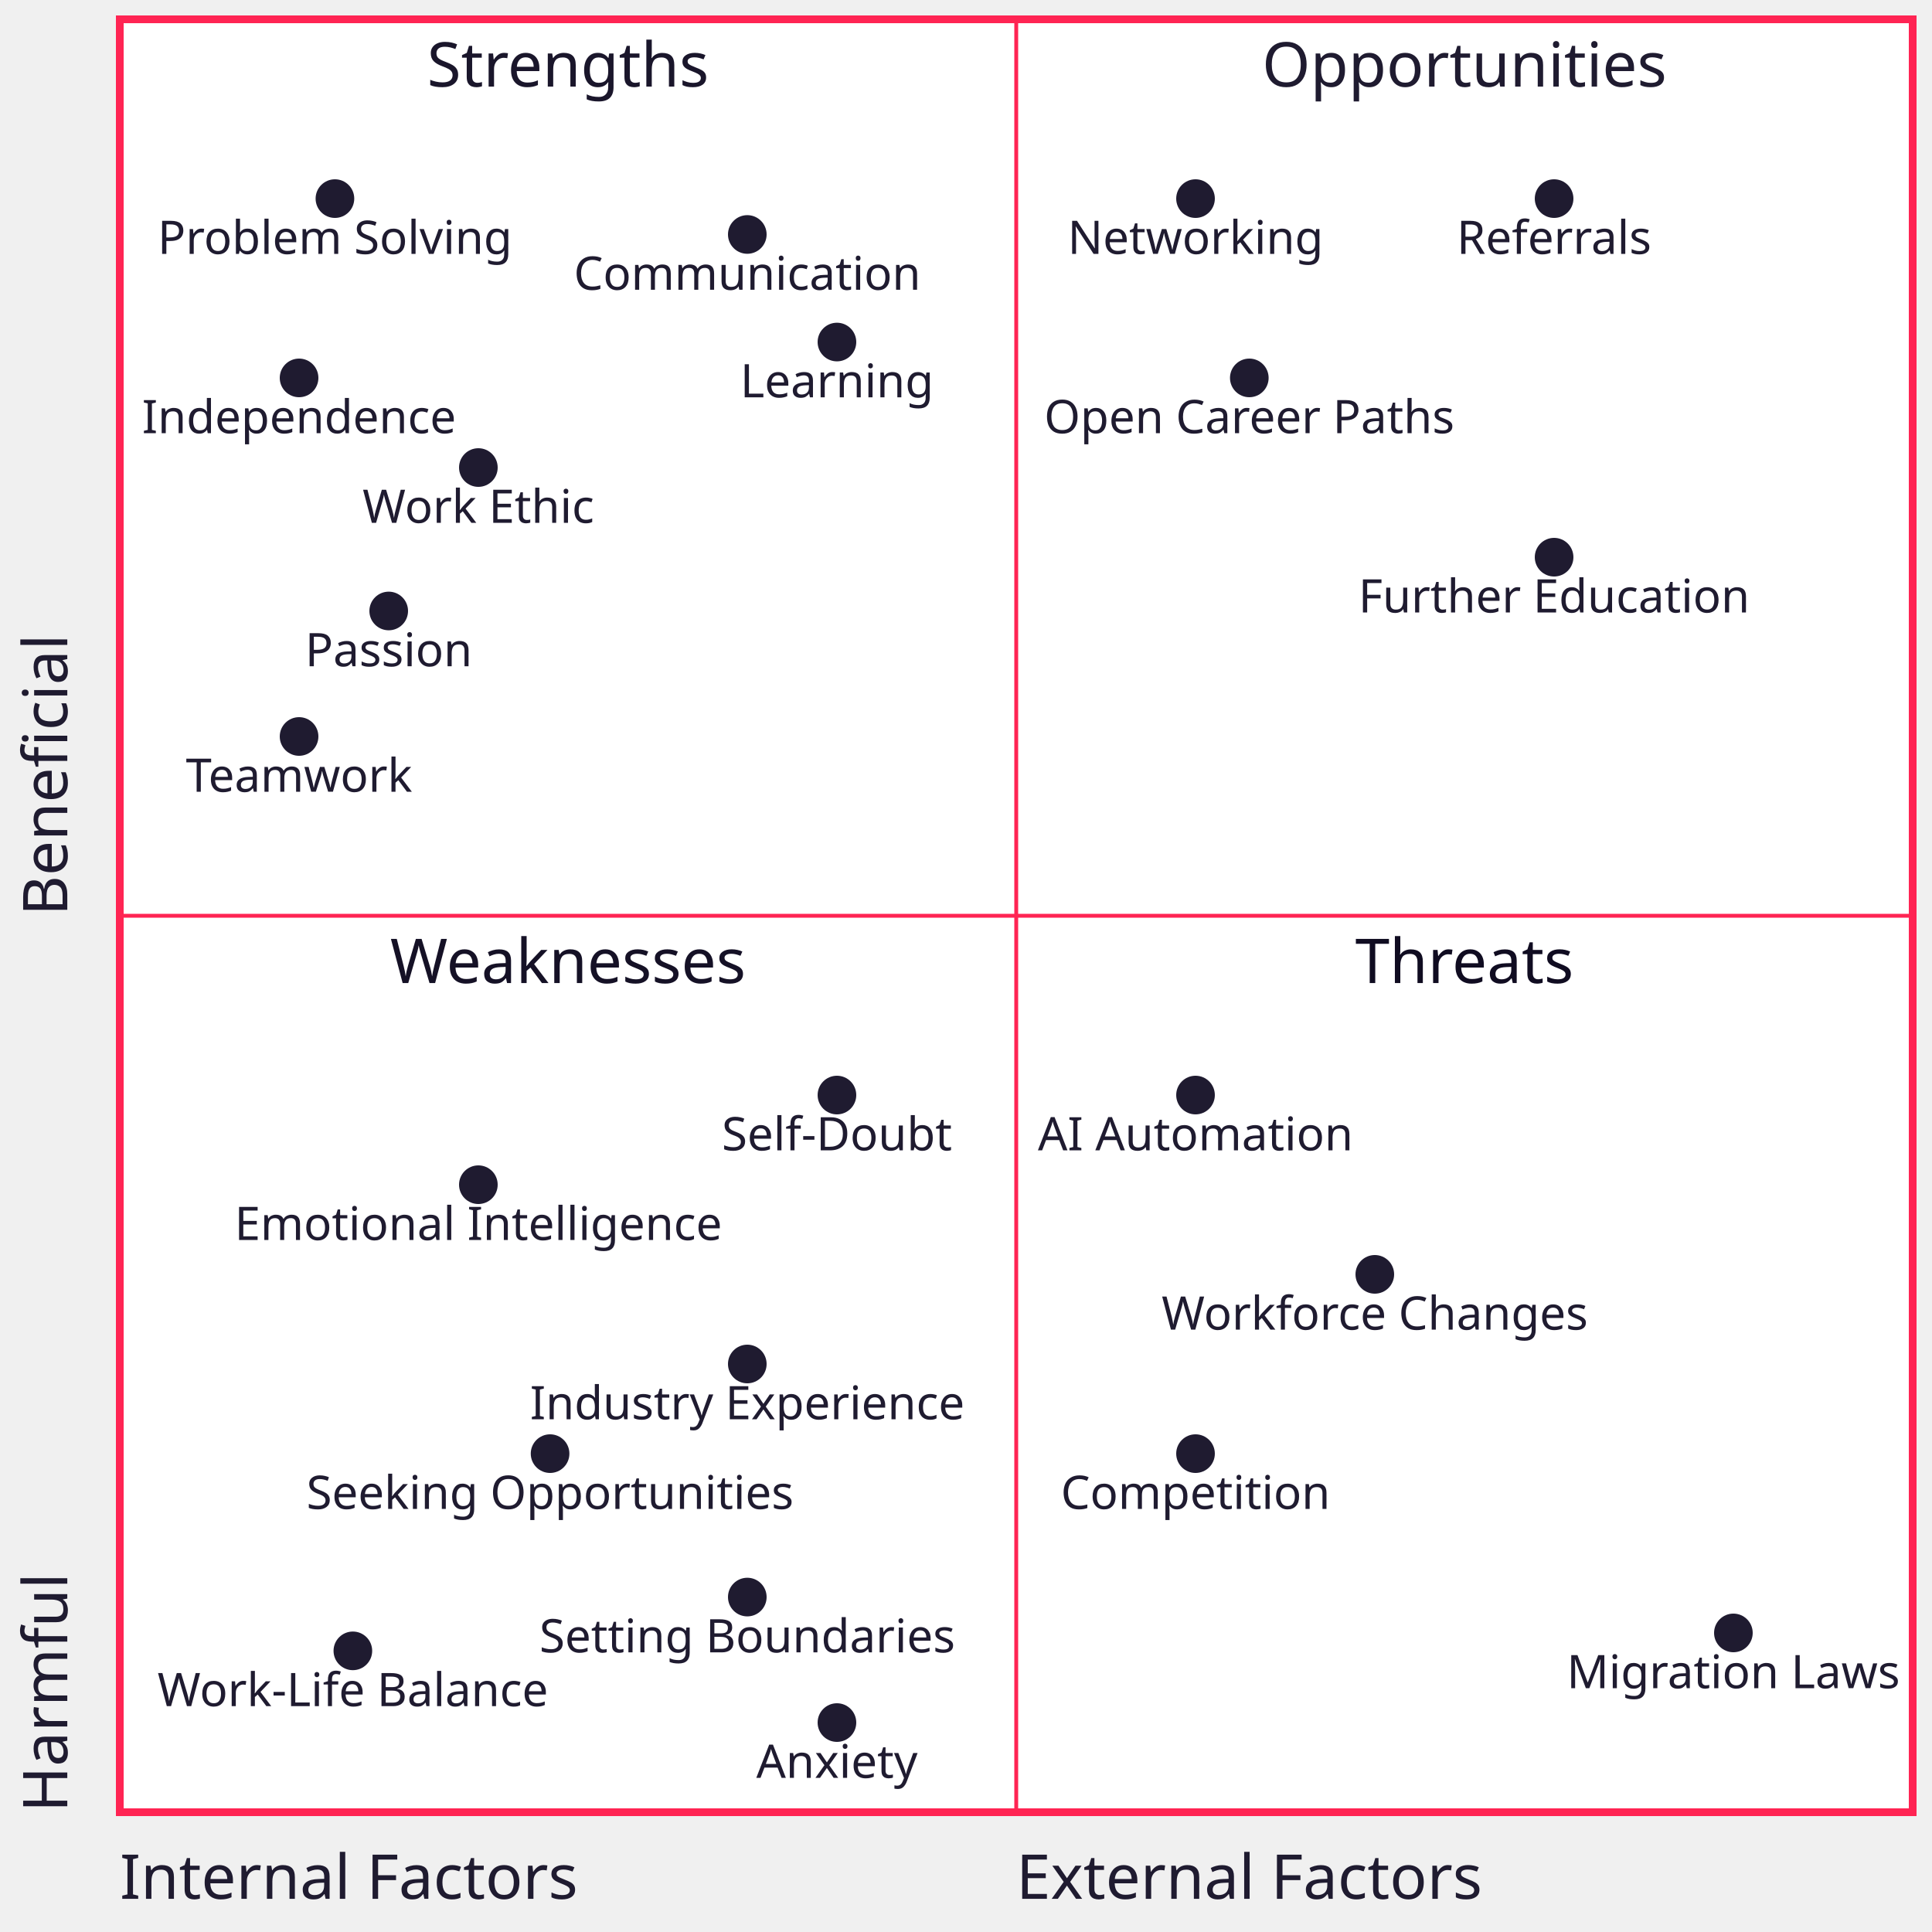
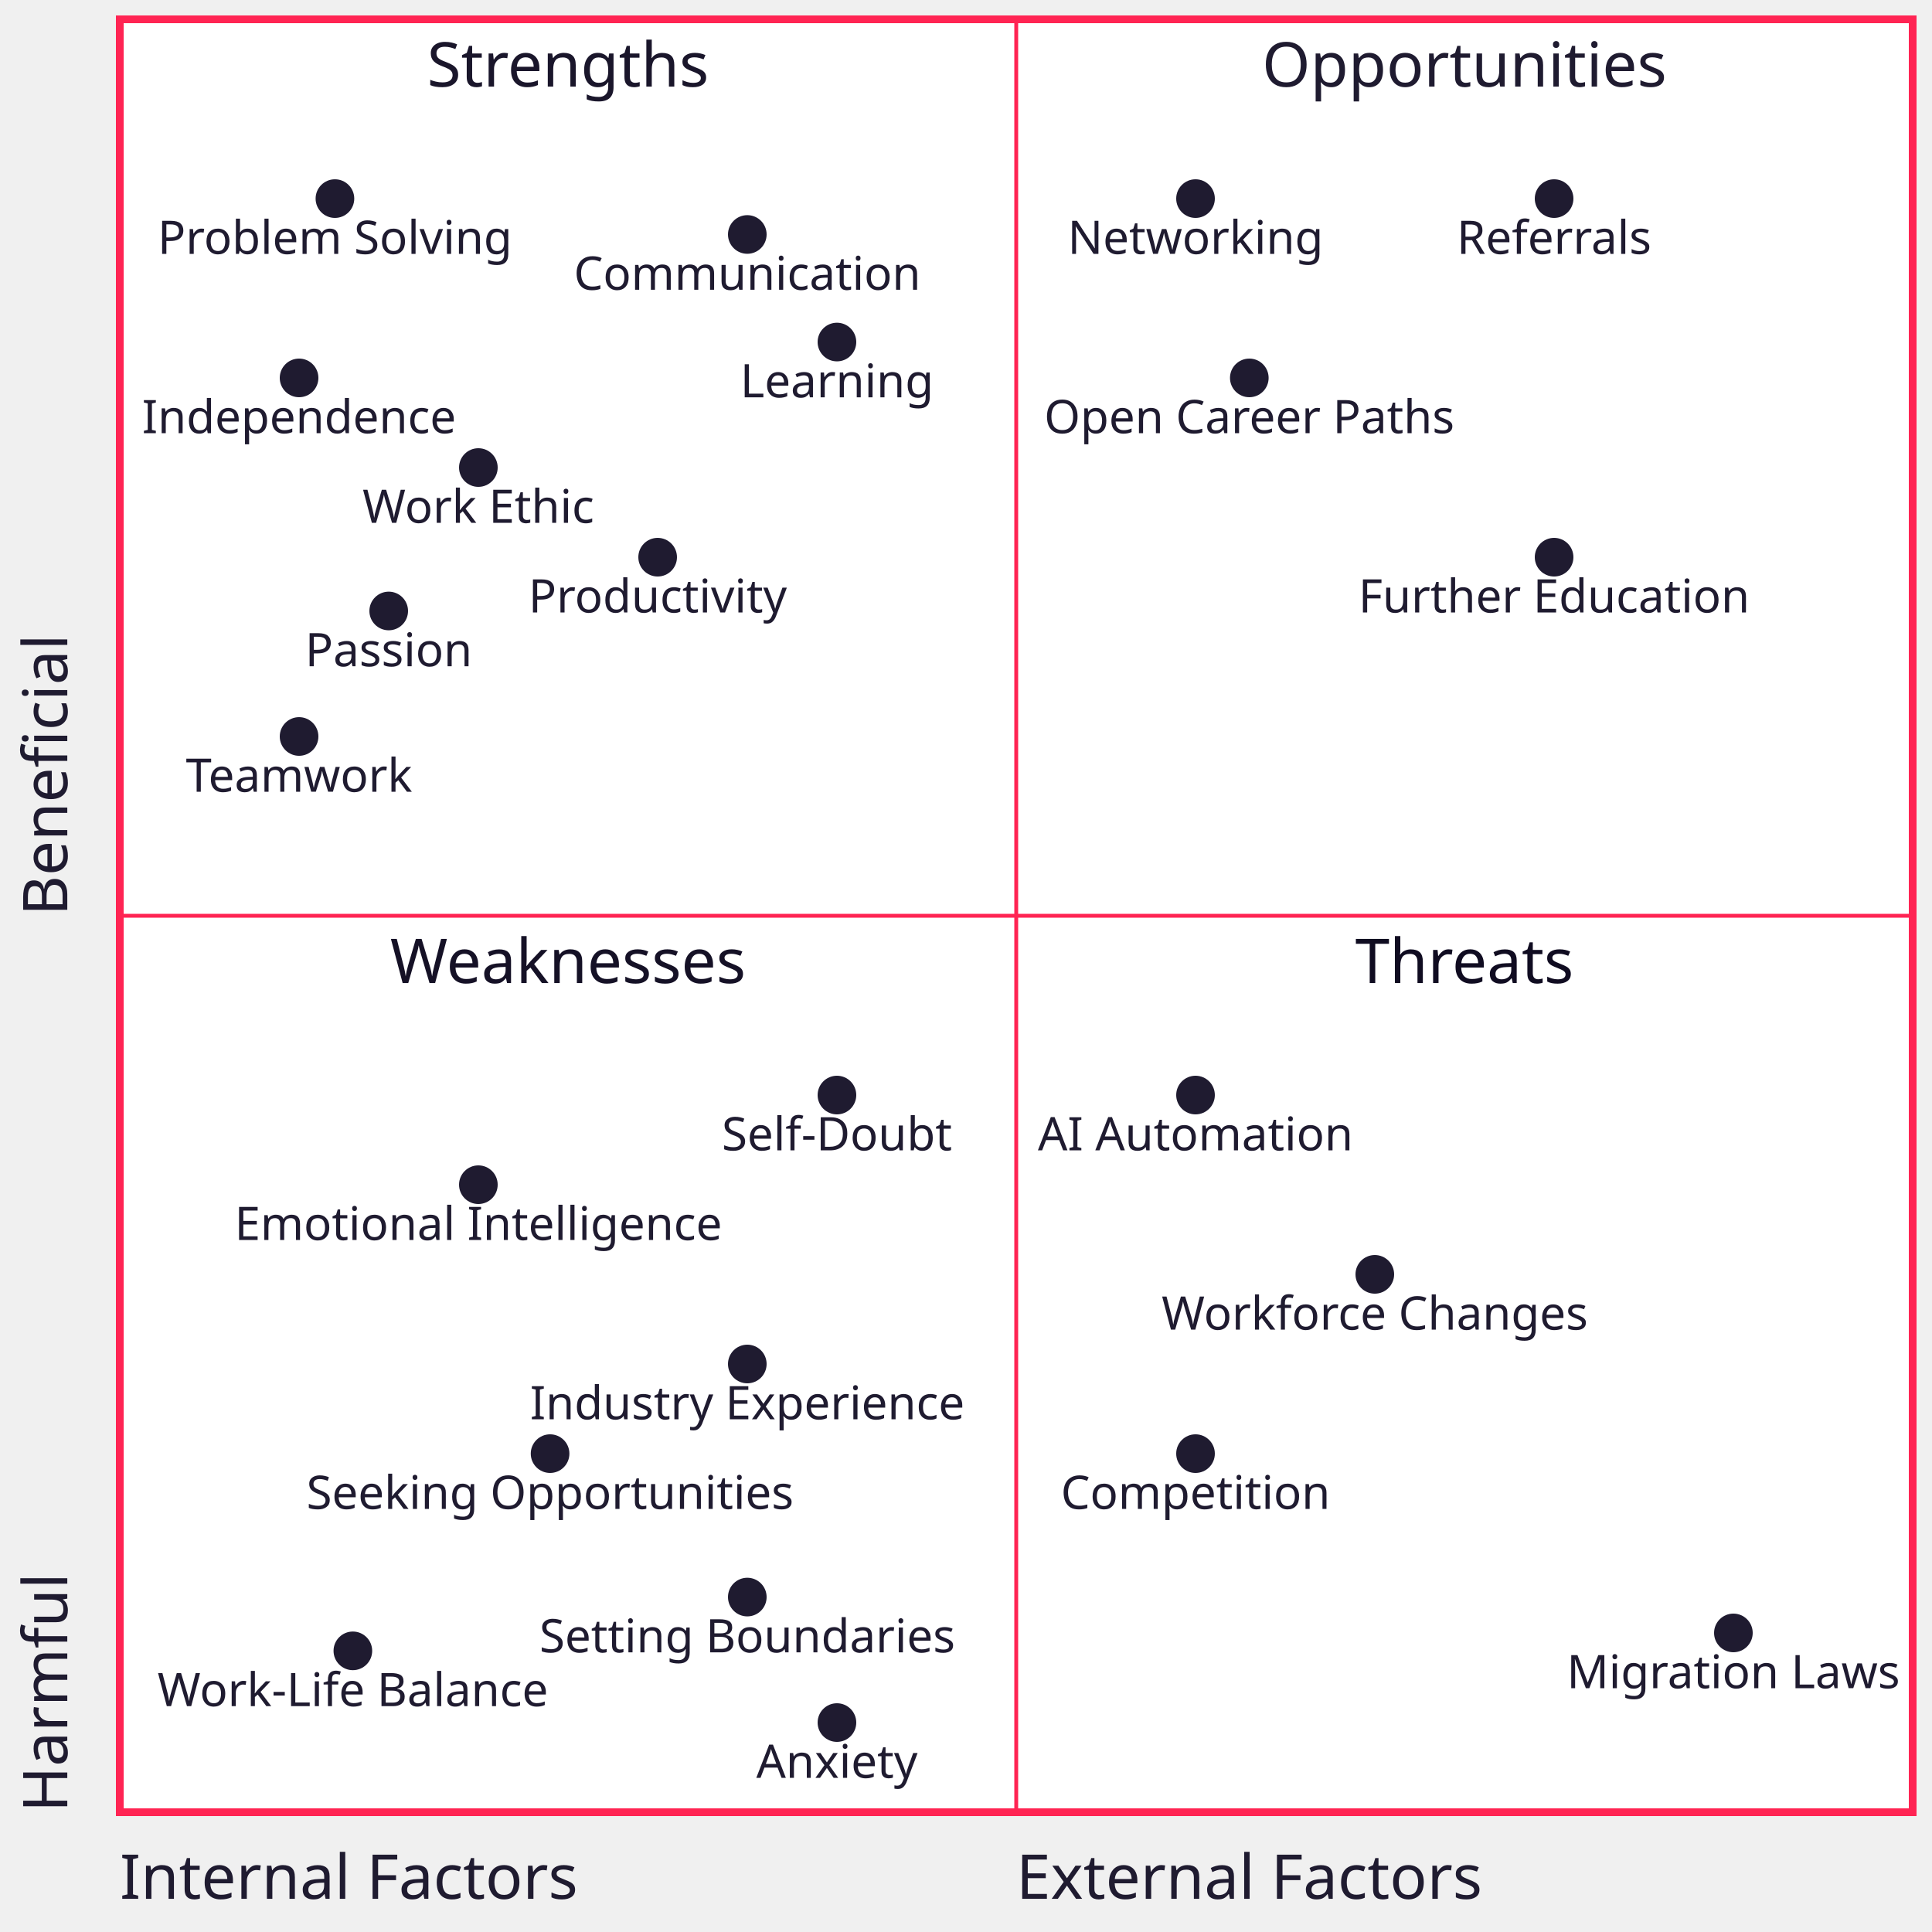
- <svg xmlns="http://www.w3.org/2000/svg" aria-roledescription="quadrantChart" role="graphics-document document" viewBox="0 0 500 500" style="max-width: 500px; background-color: rgb(255, 255, 255);" width="100%" id="mermaid-1714278005861">
-   <style>#mermaid-1714278005861{font-family:verdana;font-size:16px;fill:#1f1b30;}#mermaid-1714278005861 .error-icon{fill:#fff;}#mermaid-1714278005861 .error-text{fill:#000000;stroke:#000000;}#mermaid-1714278005861 .edge-thickness-normal{stroke-width:2px;}#mermaid-1714278005861 .edge-thickness-thick{stroke-width:3.5px;}#mermaid-1714278005861 .edge-pattern-solid{stroke-dasharray:0;}#mermaid-1714278005861 .edge-pattern-dashed{stroke-dasharray:3;}#mermaid-1714278005861 .edge-pattern-dotted{stroke-dasharray:2;}#mermaid-1714278005861 .marker{fill:#1f1b30;stroke:#1f1b30;}#mermaid-1714278005861 .marker.cross{stroke:#1f1b30;}#mermaid-1714278005861 svg{font-family:verdana;font-size:16px;}#mermaid-1714278005861 :root{--mermaid-font-family:"trebuchet ms",verdana,arial,sans-serif;}</style>
+ <svg xmlns="http://www.w3.org/2000/svg" aria-roledescription="quadrantChart" role="graphics-document document" viewBox="0 0 500 500" style="max-width: 500px; background-color: rgb(255, 255, 255);" width="100%" id="mermaid-1714279434881">
+   <style>#mermaid-1714279434881{font-family:verdana;font-size:16px;fill:#1f1b30;}#mermaid-1714279434881 .error-icon{fill:#fff;}#mermaid-1714279434881 .error-text{fill:#000000;stroke:#000000;}#mermaid-1714279434881 .edge-thickness-normal{stroke-width:2px;}#mermaid-1714279434881 .edge-thickness-thick{stroke-width:3.5px;}#mermaid-1714279434881 .edge-pattern-solid{stroke-dasharray:0;}#mermaid-1714279434881 .edge-pattern-dashed{stroke-dasharray:3;}#mermaid-1714279434881 .edge-pattern-dotted{stroke-dasharray:2;}#mermaid-1714279434881 .marker{fill:#1f1b30;stroke:#1f1b30;}#mermaid-1714279434881 .marker.cross{stroke:#1f1b30;}#mermaid-1714279434881 svg{font-family:verdana;font-size:16px;}#mermaid-1714279434881 :root{--mermaid-font-family:"trebuchet ms",verdana,arial,sans-serif;}</style>
  <g />
  <g class="main">
    <g class="quadrants">
      <g class="quadrant">
        <rect fill="#fff" height="232" width="232" y="5" x="263" />
        <text transform="translate(379, 10) rotate(0)" text-anchor="middle" dominant-baseline="hanging" font-size="16" fill="#1f1b30" y="0" x="0">Opportunities</text>
      </g>
      <g class="quadrant">
        <rect fill="#ffffff" height="232" width="232" y="5" x="31" />
        <text transform="translate(147, 10) rotate(0)" text-anchor="middle" dominant-baseline="hanging" font-size="16" fill="#1a162b" y="0" x="0">Strengths</text>
      </g>
      <g class="quadrant">
        <rect fill="#ffffff" height="232" width="232" y="237" x="31" />
        <text transform="translate(147, 242) rotate(0)" text-anchor="middle" dominant-baseline="hanging" font-size="16" fill="#151126" y="0" x="0">Weaknesses</text>
      </g>
      <g class="quadrant">
        <rect fill="#ffffff" height="232" width="232" y="237" x="263" />
        <text transform="translate(379, 242) rotate(0)" text-anchor="middle" dominant-baseline="hanging" font-size="16" fill="#100c21" y="0" x="0">Threats</text>
      </g>
    </g>
    <g class="border">
      <line style="stroke: rgb(255, 36, 83); stroke-width: 2;" y2="5" x2="496" y1="5" x1="30" />
      <line style="stroke: rgb(255, 36, 83); stroke-width: 2;" y2="468" x2="495" y1="6" x1="495" />
      <line style="stroke: rgb(255, 36, 83); stroke-width: 2;" y2="469" x2="496" y1="469" x1="30" />
      <line style="stroke: rgb(255, 36, 83); stroke-width: 2;" y2="468" x2="31" y1="6" x1="31" />
      <line style="stroke: rgb(255, 36, 83); stroke-width: 1;" y2="468" x2="263" y1="6" x1="263" />
      <line style="stroke: rgb(255, 36, 83); stroke-width: 1;" y2="237" x2="494" y1="237" x1="32" />
    </g>
    <g class="data-points">
      <g class="data-point">
        <circle fill="hsl(0, 0%, NaN%)" r="5" cy="422.6" cx="448.6" />
        <text transform="translate(448.6, 427.6) rotate(0)" text-anchor="middle" dominant-baseline="hanging" font-size="12" fill="#1f1b30" y="0" x="0">Migration Laws</text>
      </g>
      <g class="data-point">
        <circle fill="hsl(0, 0%, NaN%)" r="5" cy="376.2" cx="309.4" />
        <text transform="translate(309.4, 381.2) rotate(0)" text-anchor="middle" dominant-baseline="hanging" font-size="12" fill="#1f1b30" y="0" x="0">Competition</text>
      </g>
      <g class="data-point">
        <circle fill="hsl(0, 0%, NaN%)" r="5" cy="329.8" cx="355.8" />
        <text transform="translate(355.8, 334.8) rotate(0)" text-anchor="middle" dominant-baseline="hanging" font-size="12" fill="#1f1b30" y="0" x="0">Workforce Changes</text>
      </g>
      <g class="data-point">
        <circle fill="hsl(0, 0%, NaN%)" r="5" cy="283.4" cx="309.4" />
        <text transform="translate(309.4, 288.4) rotate(0)" text-anchor="middle" dominant-baseline="hanging" font-size="12" fill="#1f1b30" y="0" x="0">AI Automation</text>
      </g>
      <g class="data-point">
        <circle fill="hsl(0, 0%, NaN%)" r="5" cy="51.4" cx="402.2" />
        <text transform="translate(402.2, 56.4) rotate(0)" text-anchor="middle" dominant-baseline="hanging" font-size="12" fill="#1f1b30" y="0" x="0">Referrals</text>
      </g>
      <g class="data-point">
        <circle fill="hsl(0, 0%, NaN%)" r="5" cy="144.2" cx="402.2" />
        <text transform="translate(402.2, 149.2) rotate(0)" text-anchor="middle" dominant-baseline="hanging" font-size="12" fill="#1f1b30" y="0" x="0">Further Education</text>
      </g>
      <g class="data-point">
        <circle fill="hsl(0, 0%, NaN%)" r="5" cy="51.4" cx="309.4" />
        <text transform="translate(309.4, 56.4) rotate(0)" text-anchor="middle" dominant-baseline="hanging" font-size="12" fill="#1f1b30" y="0" x="0">Networking</text>
      </g>
      <g class="data-point">
        <circle fill="hsl(0, 0%, NaN%)" r="5" cy="97.8" cx="323.32" />
        <text transform="translate(323.32, 102.8) rotate(0)" text-anchor="middle" dominant-baseline="hanging" font-size="12" fill="#1f1b30" y="0" x="0">Open Career Paths</text>
      </g>
      <g class="data-point">
        <circle fill="hsl(0, 0%, NaN%)" r="5" cy="376.2" cx="142.36" />
        <text transform="translate(142.36, 381.2) rotate(0)" text-anchor="middle" dominant-baseline="hanging" font-size="12" fill="#1f1b30" y="0" x="0">Seeking Opportunities</text>
      </g>
      <g class="data-point">
        <circle fill="hsl(0, 0%, NaN%)" r="5" cy="353" cx="193.4" />
        <text transform="translate(193.4, 358) rotate(0)" text-anchor="middle" dominant-baseline="hanging" font-size="12" fill="#1f1b30" y="0" x="0">Industry Experience</text>
      </g>
      <g class="data-point">
        <circle fill="hsl(0, 0%, NaN%)" r="5" cy="306.6" cx="123.8" />
        <text transform="translate(123.8, 311.6) rotate(0)" text-anchor="middle" dominant-baseline="hanging" font-size="12" fill="#1f1b30" y="0" x="0">Emotional Intelligence</text>
      </g>
      <g class="data-point">
        <circle fill="hsl(0, 0%, NaN%)" r="5" cy="427.24" cx="91.32" />
        <text transform="translate(91.32, 432.24) rotate(0)" text-anchor="middle" dominant-baseline="hanging" font-size="12" fill="#1f1b30" y="0" x="0">Work-Life Balance</text>
      </g>
      <g class="data-point">
        <circle fill="hsl(0, 0%, NaN%)" r="5" cy="283.4" cx="216.6" />
        <text transform="translate(216.6, 288.4) rotate(0)" text-anchor="middle" dominant-baseline="hanging" font-size="12" fill="#1f1b30" y="0" x="0">Self-Doubt</text>
      </g>
      <g class="data-point">
        <circle fill="hsl(0, 0%, NaN%)" r="5" cy="413.32" cx="193.4" />
        <text transform="translate(193.4, 418.32) rotate(0)" text-anchor="middle" dominant-baseline="hanging" font-size="12" fill="#1f1b30" y="0" x="0">Setting Boundaries</text>
      </g>
      <g class="data-point">
        <circle fill="hsl(0, 0%, NaN%)" r="5" cy="445.8" cx="216.6" />
        <text transform="translate(216.6, 450.8) rotate(0)" text-anchor="middle" dominant-baseline="hanging" font-size="12" fill="#1f1b30" y="0" x="0">Anxiety</text>
      </g>
      <g class="data-point">
+         <circle fill="hsl(0, 0%, NaN%)" r="5" cy="144.2" cx="170.2" />
+         <text transform="translate(170.2, 149.2) rotate(0)" text-anchor="middle" dominant-baseline="hanging" font-size="12" fill="#1f1b30" y="0" x="0">Productivity</text>
+       </g>
+       <g class="data-point">
        <circle fill="hsl(0, 0%, NaN%)" r="5" cy="158.12" cx="100.6" />
        <text transform="translate(100.6, 163.12) rotate(0)" text-anchor="middle" dominant-baseline="hanging" font-size="12" fill="#1f1b30" y="0" x="0">Passion</text>
      </g>
      <g class="data-point">
        <circle fill="hsl(0, 0%, NaN%)" r="5" cy="121" cx="123.8" />
        <text transform="translate(123.8, 126) rotate(0)" text-anchor="middle" dominant-baseline="hanging" font-size="12" fill="#1f1b30" y="0" x="0">Work Ethic</text>
      </g>
      <g class="data-point">
        <circle fill="hsl(0, 0%, NaN%)" r="5" cy="88.52" cx="216.6" />
        <text transform="translate(216.6, 93.52) rotate(0)" text-anchor="middle" dominant-baseline="hanging" font-size="12" fill="#1f1b30" y="0" x="0">Learning</text>
      </g>
      <g class="data-point">
        <circle fill="hsl(0, 0%, NaN%)" r="5" cy="97.8" cx="77.4" />
        <text transform="translate(77.4, 102.8) rotate(0)" text-anchor="middle" dominant-baseline="hanging" font-size="12" fill="#1f1b30" y="0" x="0">Independence</text>
      </g>
      <g class="data-point">
        <circle fill="hsl(0, 0%, NaN%)" r="5" cy="190.6" cx="77.4" />
        <text transform="translate(77.4, 195.6) rotate(0)" text-anchor="middle" dominant-baseline="hanging" font-size="12" fill="#1f1b30" y="0" x="0">Teamwork</text>
      </g>
      <g class="data-point">
        <circle fill="hsl(0, 0%, NaN%)" r="5" cy="60.68" cx="193.4" />
        <text transform="translate(193.4, 65.68) rotate(0)" text-anchor="middle" dominant-baseline="hanging" font-size="12" fill="#1f1b30" y="0" x="0">Communication</text>
      </g>
      <g class="data-point">
        <circle fill="hsl(0, 0%, NaN%)" r="5" cy="51.4" cx="86.68" />
        <text transform="translate(86.68, 56.4) rotate(0)" text-anchor="middle" dominant-baseline="hanging" font-size="12" fill="#1f1b30" y="0" x="0">Problem Solving</text>
      </g>
    </g>
    <g class="labels">
      <g class="label">
        <text transform="translate(31, 479) rotate(0)" text-anchor="start" dominant-baseline="hanging" font-size="16" fill="#1f1b30" y="0" x="0">Internal Factors</text>
      </g>
      <g class="label">
        <text transform="translate(263, 479) rotate(0)" text-anchor="start" dominant-baseline="hanging" font-size="16" fill="#1f1b30" y="0" x="0">External Factors</text>
      </g>
      <g class="label">
        <text transform="translate(5, 469) rotate(-90)" text-anchor="start" dominant-baseline="hanging" font-size="16" fill="#1f1b30" y="0" x="0">Harmful</text>
      </g>
      <g class="label">
        <text transform="translate(5, 237) rotate(-90)" text-anchor="start" dominant-baseline="hanging" font-size="16" fill="#1f1b30" y="0" x="0">Beneficial</text>
      </g>
    </g>
    <g class="title" />
  </g>
</svg>
